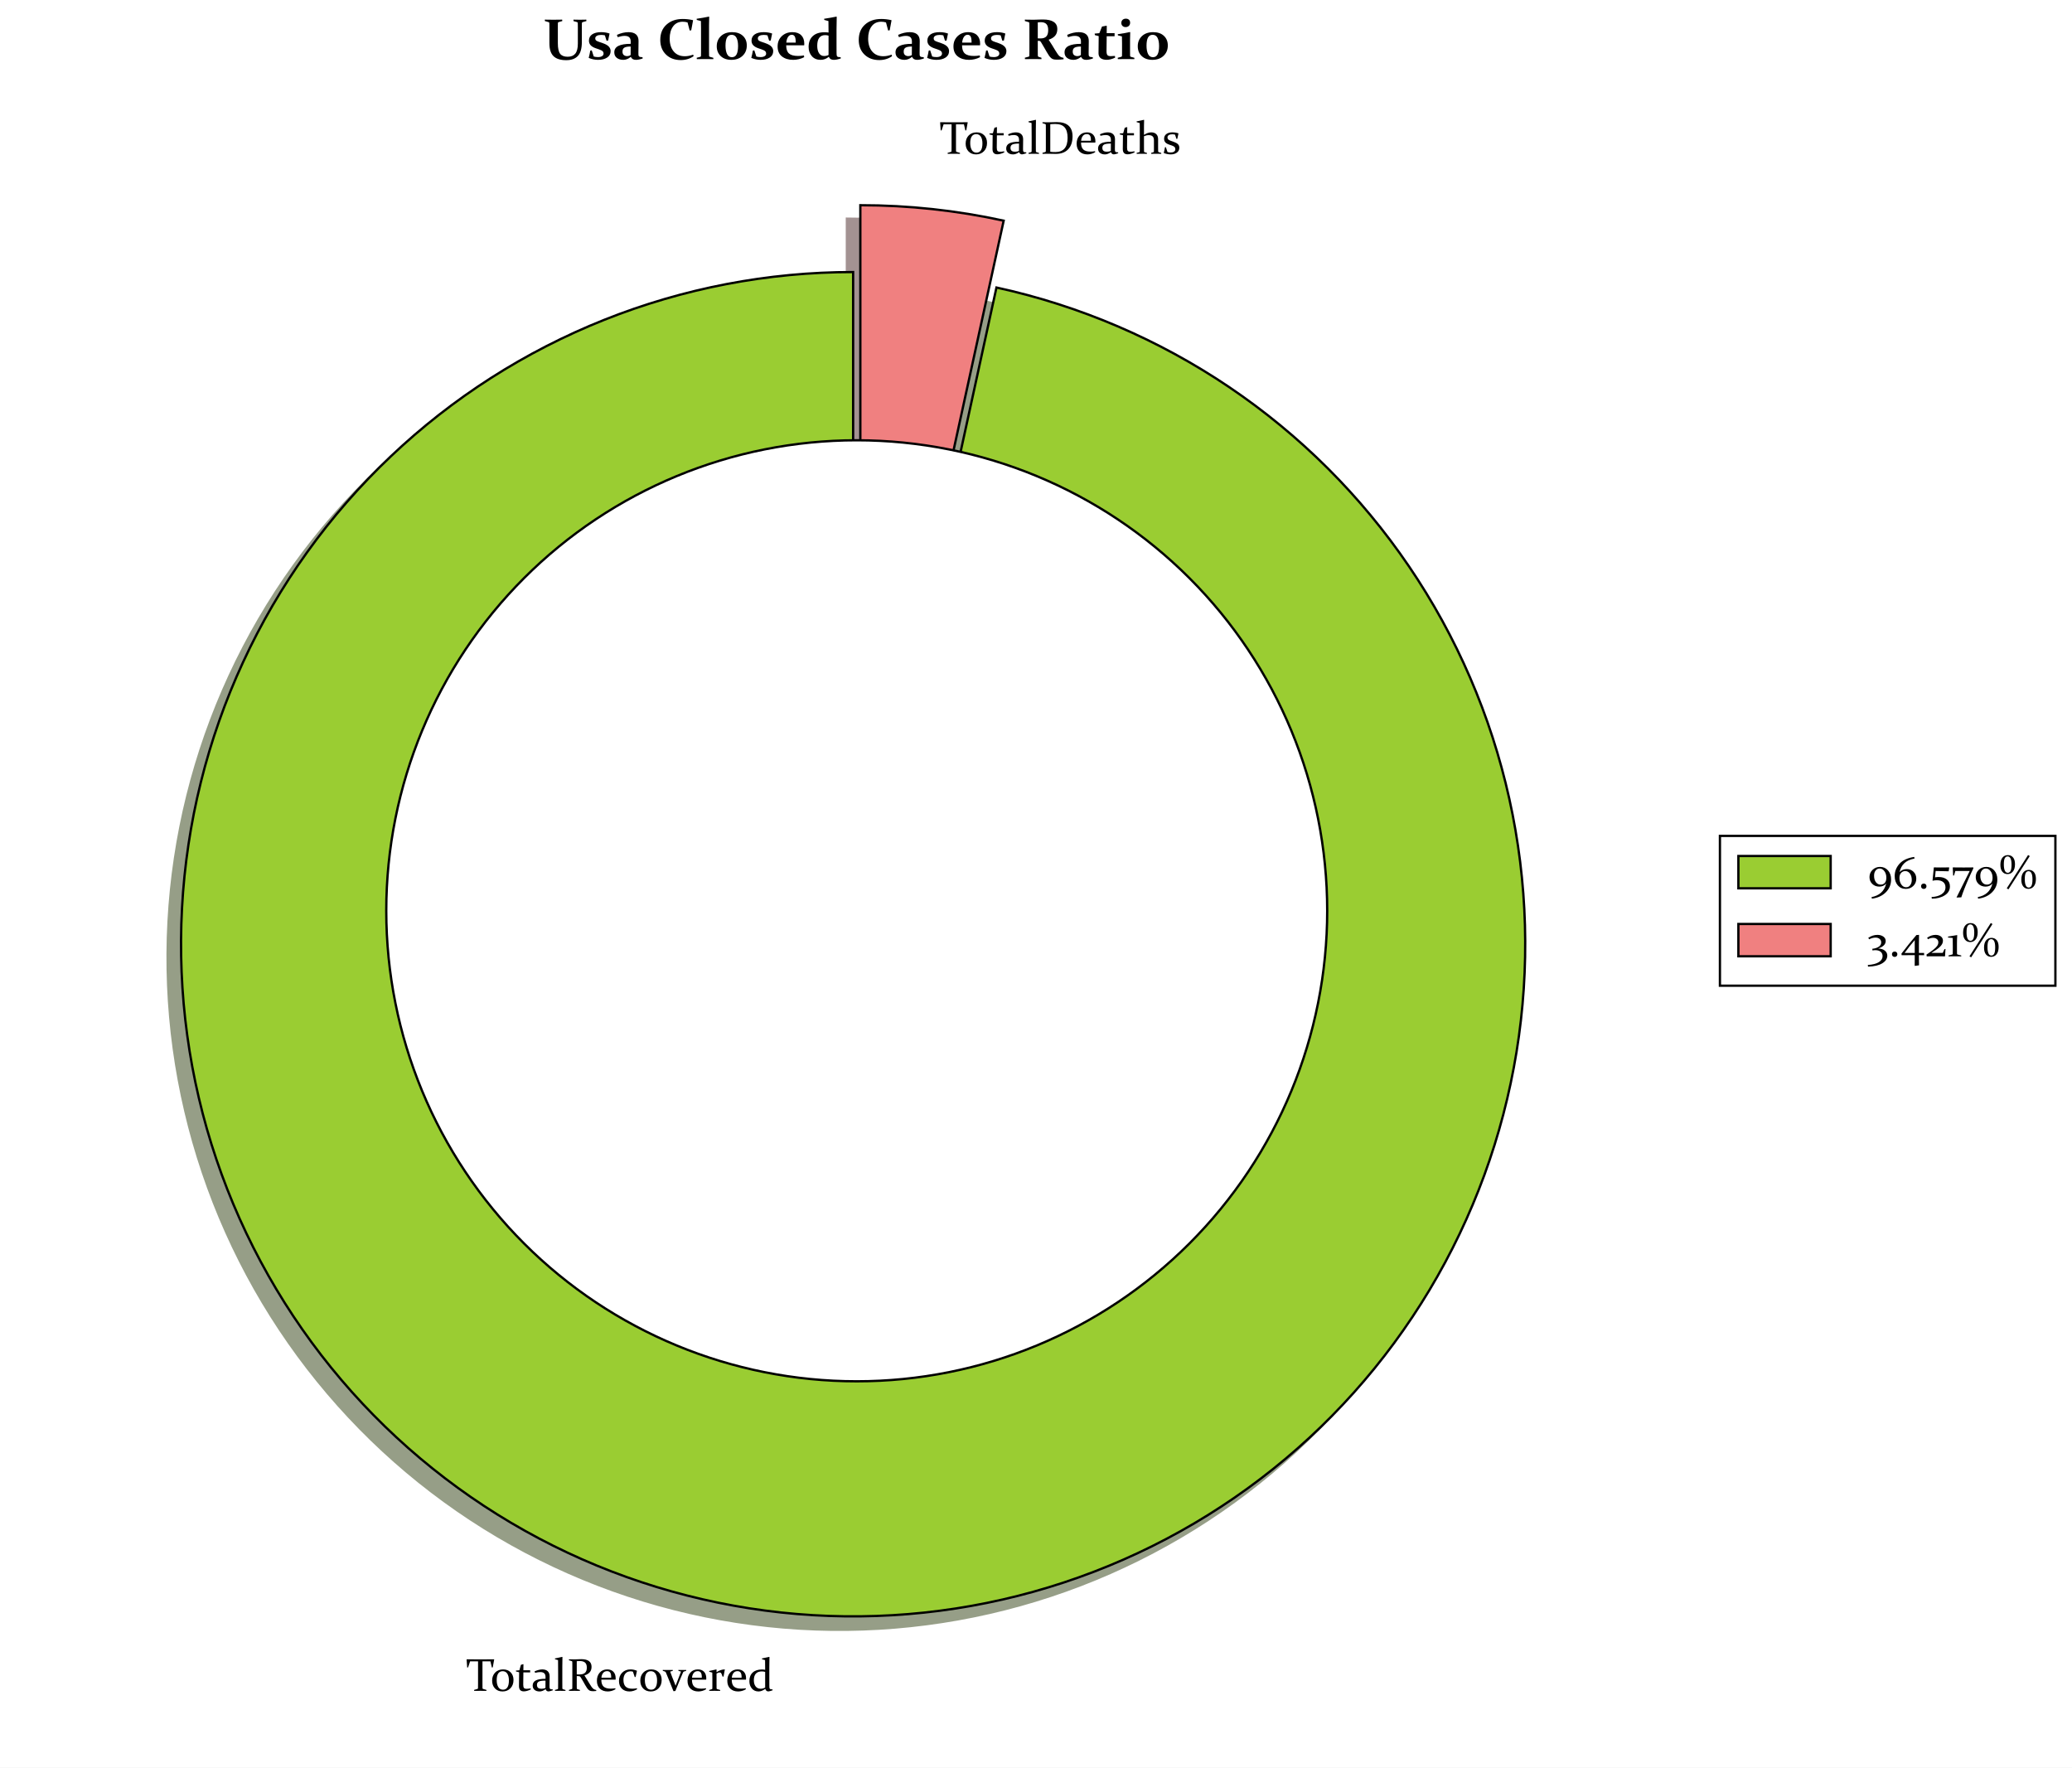
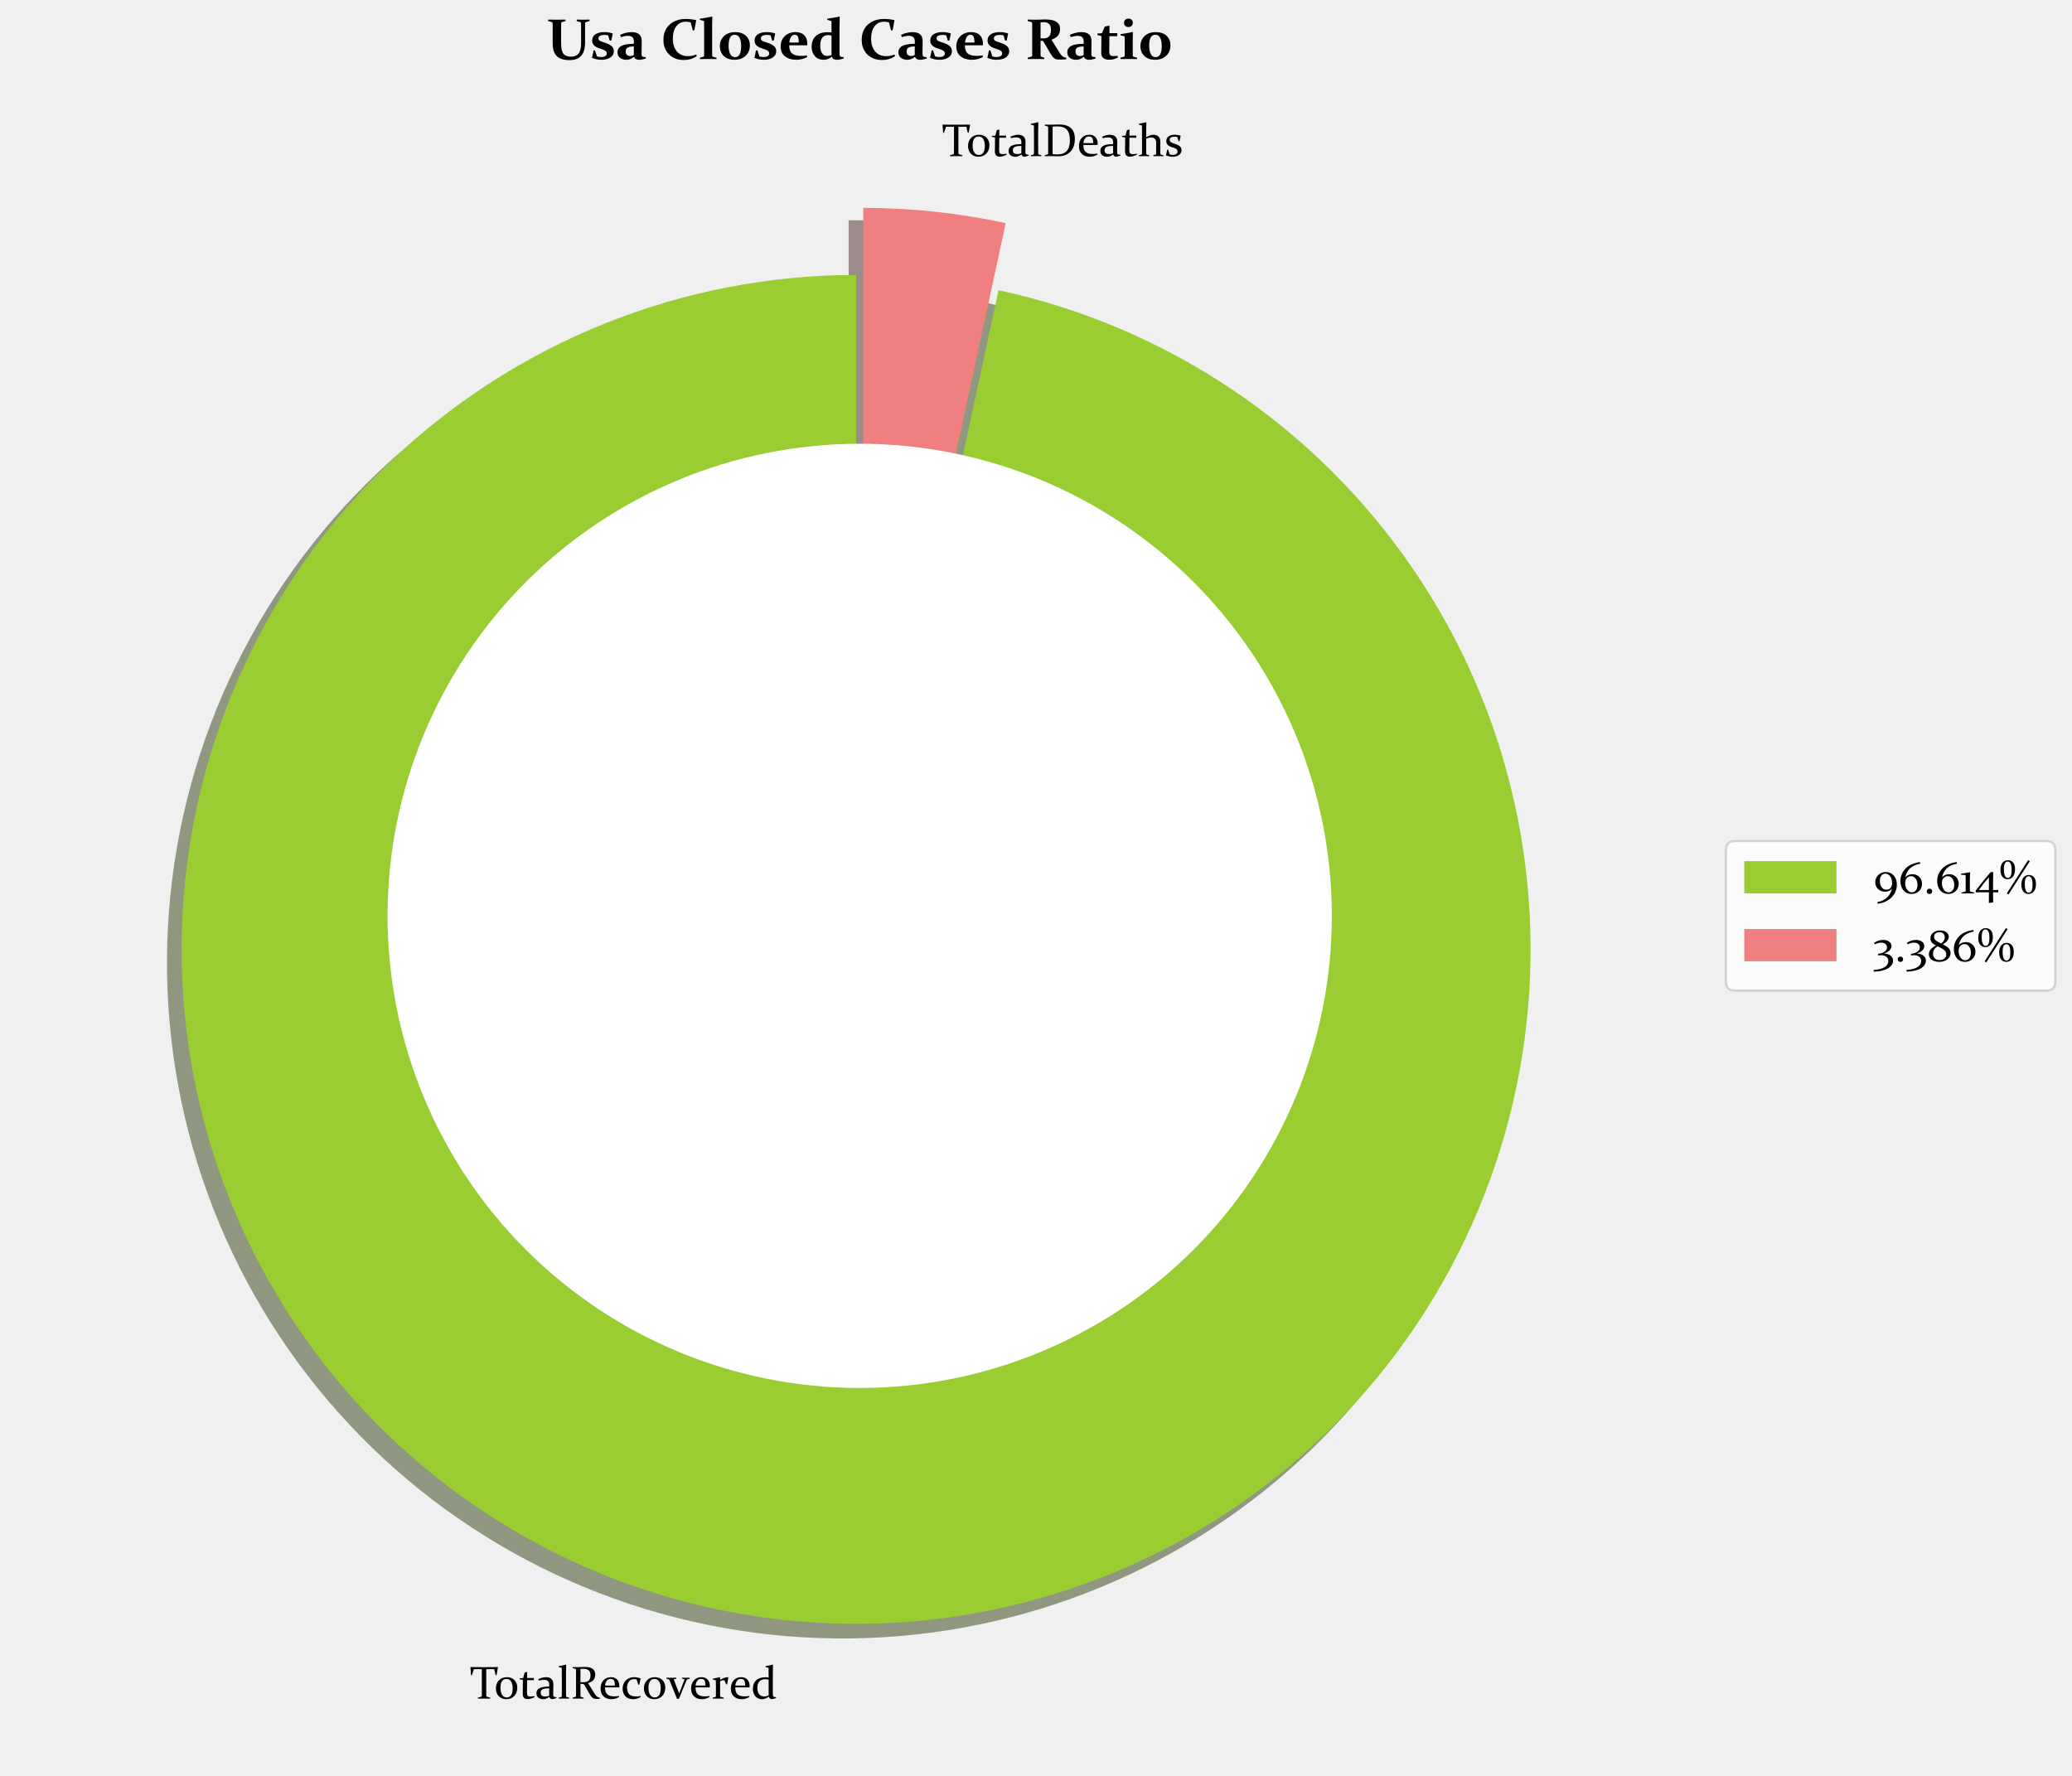
- <svg xmlns="http://www.w3.org/2000/svg" xmlns:xlink="http://www.w3.org/1999/xlink" height="766.08pt" version="1.1" viewBox="0 0 898.089 766.08" width="898.089pt">
+ <svg xmlns="http://www.w3.org/2000/svg" xmlns:xlink="http://www.w3.org/1999/xlink" height="770.4pt" version="1.1" viewBox="0 0 898.996 770.4" width="898.996pt">
  <defs>
    <style type="text/css">*{stroke-linecap:butt;stroke-linejoin:round;}</style>
  </defs>
  <g id="figure_1">
    <g id="patch_1">
-       <path d="M 0 766.08  L 898.089 766.08  L 898.089 0  L 0 0  z " style="fill:#ffffff;" />
+       <path d="M 0 770.4  L 898.996 770.4  L 898.996 0  L 0 0  z " style="fill:none;" />
    </g>
    <g id="axes_1">
      <g id="patch_2">
-         <path d="M 363.954 123.731  C 327.016 123.731 290.412 130.757 256.098 144.433  C 221.785 158.109 190.383 178.188 163.572 203.596  C 136.76 229.005 115.024 259.282 99.525 292.812  C 84.026 326.342 75.044 362.515 73.06 399.401  C 71.077 436.286 76.127 473.214 87.94 508.213  C 99.754 543.211 118.117 575.646 142.049 603.783  C 165.981 631.921 195.048 655.251 227.697 672.529  C 260.345 689.806 295.985 700.717 332.71 704.679  C 369.436 708.641 406.582 705.581 442.164 695.664  C 477.747 685.747 511.121 669.153 540.503 646.766  C 569.885 624.38 594.743 596.608 613.749 564.934  C 632.755 533.26 645.564 498.258 651.492 461.799  C 657.421 425.339 656.36 388.082 648.369 352.018  C 640.377 315.955 625.598 281.738 604.822 251.196  C 584.046 220.654 557.649 194.34 527.042 173.661  C 496.434 152.981 462.171 138.311 426.082 130.433  L 363.954 415.045  L 363.954 123.731  z " style="fill:#2e3e0f;opacity:0.5;stroke:#2e3e0f;stroke-linejoin:miter;" />
+         <path d="M 365.596 125.157  C 328.476 125.157 291.693 132.22 257.212 145.968  C 222.732 159.716 191.18 179.9 164.243 205.44  C 137.306 230.981 115.474 261.415 99.912 295.116  C 84.35 328.816 75.342 365.172 73.368 402.24  C 71.394 439.308 76.491 476.415 88.387 511.577  C 100.282 546.74 118.759 579.32 142.832 607.577  C 166.904 635.833 196.134 659.253 228.96 676.585  C 261.785 693.917 297.611 704.845 334.521 708.787  C 371.431 712.729 408.757 709.612 444.502 699.603  C 480.248 689.594 513.764 672.875 543.261 650.339  C 572.757 627.803 597.698 599.86 616.751 568.002  C 635.803 536.144 648.621 500.95 654.52 464.302  C 660.419 427.653 659.291 390.215 651.196 353.988  C 643.102 317.761 628.189 283.403 607.253 252.75  C 586.317 222.097 559.739 195.705 528.94 174.986  C 498.14 154.267 463.678 139.596 427.395 131.757  L 365.596 417.799  L 365.596 125.157  z " style="fill:#2e3e0f;opacity:0.5;stroke:#2e3e0f;stroke-linejoin:miter;" />
      </g>
      <g id="patch_3">
-         <path d="M 429.206 101.47  C 419.009 99.244 408.7 97.567 398.323 96.448  C 387.946 95.329 377.516 94.768 367.079 94.768  L 367.079 386.082  L 429.206 101.47  z " style="fill:#482626;opacity:0.5;stroke:#482626;stroke-linejoin:miter;" />
+         <path d="M 430.502 102.658  C 420.356 100.466 410.1 98.815 399.779 97.713  C 389.457 96.611 379.084 96.059 368.704 96.059  L 368.704 388.701  L 430.502 102.658  z " style="fill:#482626;opacity:0.5;stroke:#482626;stroke-linejoin:miter;" />
      </g>
      <g id="patch_4">
-         <path d="M 369.781 117.905  C 332.842 117.905 296.238 124.93 261.925 138.607  C 227.611 152.283 196.21 172.361 169.398 197.77  C 142.586 223.178 120.85 253.456 105.351 286.986  C 89.852 320.515 80.87 356.689 78.887 393.574  C 76.903 430.46 81.953 467.388 93.766 502.386  C 105.58 537.385 123.943 569.819 147.875 597.957  C 171.807 626.094 200.874 649.425 233.523 666.703  C 266.172 683.98 301.811 694.891 338.536 698.853  C 375.262 702.815 412.408 699.755 447.991 689.838  C 483.573 679.921 516.947 663.326 546.329 640.94  C 575.711 618.554 600.569 590.782 619.575 559.108  C 638.581 527.434 651.39 492.432 657.318 455.972  C 663.247 419.513 662.187 382.256 654.195 346.192  C 646.203 310.128 631.424 275.912 610.648 245.37  C 589.872 214.828 563.475 188.514 532.868 167.835  C 502.26 147.155 467.997 132.485 431.908 124.607  L 369.781 409.219  L 369.781 117.905  z " style="fill:#9acd32;stroke:#000000;stroke-linejoin:miter;" />
+         <path d="M 371.449 119.304  C 334.329 119.304 297.545 126.367 263.065 140.115  C 228.584 153.863 197.033 174.047 170.096 199.588  C 143.159 225.128 121.326 255.562 105.765 289.263  C 90.203 322.964 81.194 359.32 79.221 396.387  C 77.247 433.455 82.344 470.562 94.239 505.724  C 106.135 540.887 124.612 573.467 148.684 601.724  C 172.757 629.98 201.987 653.401 234.813 670.732  C 267.638 688.064 303.464 698.993 340.374 702.934  C 377.284 706.876 414.61 703.759 450.355 693.75  C 486.1 683.741 519.617 667.022 549.114 644.486  C 578.61 621.95 603.551 594.007 622.604 562.149  C 641.656 530.291 654.474 495.098 660.373 458.449  C 666.271 421.801 665.143 384.362 657.049 348.135  C 648.955 311.908 634.042 277.55 613.106 246.897  C 592.17 216.244 565.592 189.853 534.793 169.133  C 503.993 148.414 469.531 133.743 433.247 125.904  L 371.449 411.947  L 371.449 119.304  z " style="fill:#9acd32;" />
      </g>
      <g id="patch_5">
-         <path d="M 435.033 95.643  C 424.836 93.417 414.526 91.741 404.149 90.622  C 393.772 89.502 383.342 88.941 372.905 88.941  L 372.905 380.256  L 435.033 95.643  z " style="fill:#f08080;stroke:#000000;stroke-linejoin:miter;" />
+         <path d="M 436.355 96.805  C 426.209 94.613 415.953 92.963 405.631 91.86  C 395.31 90.758 384.937 90.206 374.557 90.206  L 374.556 382.848  L 436.355 96.805  z " style="fill:#f08080;" />
      </g>
      <g id="patch_6">
-         <path clip-path="url(#p1773392906)" d="M 371.343 598.657  C 425.423 598.657 477.295 577.171 515.536 538.93  C 553.776 500.69 575.263 448.817 575.263 394.737  C 575.263 340.657 553.776 288.785 515.536 250.544  C 477.295 212.304 425.423 190.817 371.343 190.817  C 317.263 190.817 265.39 212.304 227.15 250.544  C 188.909 288.785 167.423 340.657 167.423 394.737  C 167.423 448.817 188.909 500.69 227.15 538.93  C 265.39 577.171 317.263 598.657 371.343 598.657  z " style="fill:#ffffff;stroke:#000000;stroke-linejoin:miter;" />
+         <path clip-path="url(#pa8689c2605)" d="M 373.003 602.247  C 427.329 602.247 479.438 580.663 517.853 542.248  C 556.268 503.833 577.852 451.724 577.852 397.397  C 577.852 343.071 556.268 290.962 517.853 252.547  C 479.438 214.132 427.329 192.548 373.003 192.548  C 318.676 192.548 266.567 214.132 228.152 252.547  C 189.737 290.962 168.153 343.071 168.153 397.397  C 168.153 451.724 189.737 503.833 228.152 542.248  C 266.567 580.663 318.676 602.247 373.003 602.247  z " style="fill:#ffffff;" />
      </g>
      <g id="matplotlib.axis_1" />
      <g id="matplotlib.axis_2" />
      <g id="text_1">
-         <g transform="translate(202.0308 732.8006)scale(0.2 -0.2)">
+         <g transform="translate(203.8853 737.0174)scale(0.2 -0.2)">
          <defs>
            <path d="M 30.766 0  Q 24.75 0 17.484 -0.141  L 17.281 1.953  L 24.516 4.109  Q 25.734 4.438 25.781 5.609  Q 25.875 9.328 25.875 15.094  L 25.875 63.812  L 8.641 63.812  L 4.297 50.828  L 2.344 50.484  L 1.078 67.969  L 1.422 68.359  Q 13.422 68.172 24.422 68.172  L 37.453 68.172  Q 48.391 68.172 60.547 68.359  L 60.844 67.969  L 57.766 50.828  L 55.812 50.484  L 52.688 63.812  L 35.453 63.812  L 35.453 15.094  Q 35.453 9.328 35.547 5.609  Q 35.594 4.438 36.812 4.109  L 44.047 1.953  L 44.141 -0.141  Q 36.578 0 30.766 0  z " id="Constantia-84" />
            <path d="M 13.719 23.047  Q 13.719 13.922 17.141 8.172  Q 20.562 2.438 27.297 2.438  Q 33.594 2.438 36.891 7.484  Q 40.188 12.547 40.188 22.469  Q 40.188 31.781 36.719 37.156  Q 33.25 42.531 26.656 42.531  Q 20.406 42.531 17.062 37.688  Q 13.719 32.859 13.719 23.047  z M 50.141 23.484  Q 50.141 12.359 43.422 5.484  Q 36.719 -1.375 26.375 -1.375  Q 16.266 -1.375 10.031 5.094  Q 3.812 11.578 3.812 22.016  Q 3.812 32.766 10.328 39.578  Q 16.844 46.391 27.594 46.391  Q 37.75 46.391 43.938 40.109  Q 50.141 33.844 50.141 23.484  z " id="Constantia-111" />
            <path d="M 17.484 39.938  Q 17.188 23.438 17.188 13.328  Q 17.188 8.25 18.703 6.312  Q 20.219 4.391 24.469 4.391  Q 27.828 4.391 33.25 5.281  L 33.547 3.078  Q 25.094 -1.172 18.453 -1.172  Q 13.141 -1.172 10.547 1.688  Q 7.953 4.547 7.953 10.297  Q 7.953 19.781 8.297 40.234  L 1.562 41.891  L 1.266 43.891  L 8.797 44.531  L 12.156 56.344  Q 14.891 57.078 17.141 57.766  L 17.625 57.422  Q 17.484 51.516 17.484 46.391  L 17.484 44.578  L 32.172 44.578  L 32.172 39.938  z " id="Constantia-116" />
            <path d="M 30.125 22.125  Q 19.438 22.125 15.531 20.016  Q 11.625 17.922 11.625 12.938  Q 11.625 8.297 14.203 6.359  Q 16.797 4.438 21.234 4.438  Q 26.266 4.438 30.031 6.156  z M 6.453 42.234  Q 15.969 46.391 23.297 46.391  Q 30.766 46.391 34.938 42.484  Q 39.109 38.578 39.062 31.203  L 38.812 10.891  Q 38.766 8.406 38.938 6.891  Q 39.109 5.375 39.812 4.562  Q 40.531 3.766 41.938 3.438  Q 43.359 3.125 45.75 3.078  L 46 1.172  Q 43.891 0.344 40.859 -0.484  Q 37.844 -1.312 36.766 -1.312  Q 32.031 -1.312 30.281 3.562  Q 23.438 -1.375 17.391 -1.375  Q 10.594 -1.375 6.469 1.969  Q 2.344 5.328 2.344 11.422  Q 2.344 18.953 9.047 22.516  Q 15.766 26.078 30.125 26.078  L 30.172 29.891  Q 30.219 35.359 27.391 37.984  Q 24.562 40.625 18.703 40.625  Q 14.266 40.625 7.562 38.969  z " id="Constantia-97" />
            <path d="M 2.734 68.5  L 2.484 70.125  Q 11.141 71.781 18.406 73.578  L 18.844 73.188  Q 18.562 65.234 18.562 51.078  L 18.562 19.281  Q 18.562 10.547 18.656 5.219  Q 18.797 3.812 20.016 3.469  L 25.344 1.859  L 25.484 -0.141  Q 18.891 0 14.109 0  Q 9.328 0 2.781 -0.141  L 2.594 1.859  L 8.109 3.469  Q 9.328 3.859 9.422 5.031  Q 9.516 10.547 9.516 17.328  L 9.516 37.406  Q 9.516 55.562 9.328 66.547  z " id="Constantia-108" />
            <path d="M 21.781 14.984  Q 21.781 12.062 21.797 9.719  Q 21.828 7.375 21.875 5.469  Q 21.922 3.953 23.141 3.562  L 28.562 1.953  L 28.719 -0.141  Q 22.906 0 17.094 0  Q 11.188 0 4.984 -0.141  L 4.781 1.953  L 10.797 3.766  Q 12.016 4.109 12.109 5.281  Q 12.156 7.234 12.172 9.641  Q 12.203 12.062 12.203 14.984  L 12.203 54.594  Q 12.203 57.078 12.172 59.078  Q 12.156 61.078 12.109 62.703  Q 12.062 63.969 10.938 64.359  L 4.891 66.266  L 4.781 68.359  Q 11.078 68.172 17.047 68.172  Q 18.219 68.172 20.016 68.234  Q 21.828 68.312 24.422 68.406  Q 27.047 68.5 28.797 68.547  Q 30.562 68.609 31.594 68.609  Q 42.719 68.609 48.281 64.406  Q 53.859 60.203 53.859 52.156  Q 53.859 44.875 50.047 40.359  Q 46.234 35.844 38.422 33.406  Q 41.5 28.719 44.094 24.344  Q 46.688 19.969 48.906 16.328  Q 51.125 12.703 52.969 9.906  Q 54.828 7.125 56.453 5.516  Q 57.281 4.688 58.109 4.078  Q 58.938 3.469 59.844 3.078  Q 60.75 2.688 61.75 2.391  Q 62.75 2.094 63.969 1.812  L 64.109 -0.344  Q 60.594 -0.781 58.203 -0.781  Q 56.203 -0.781 54.688 -0.688  Q 53.172 -0.594 52 -0.297  Q 50.828 0 49.875 0.453  Q 48.922 0.922 48 1.656  Q 46 3.172 44.062 6.031  Q 42.141 8.891 40.062 12.5  Q 37.984 16.109 35.734 20.188  Q 33.5 24.266 31 28.172  Q 30.281 29.344 29.766 30.031  Q 29.25 30.719 28.641 31.109  Q 28.031 31.5 27.219 31.641  Q 26.422 31.781 25.141 31.844  L 21.781 31.938  z M 21.781 35.594  Q 24.75 35.453 27.297 35.453  Q 35.75 35.453 39.672 39.031  Q 43.609 42.625 43.609 50.297  Q 43.609 57.719 39.844 61.125  Q 36.078 64.547 28.078 64.547  Q 26.703 64.547 25.141 64.453  Q 23.578 64.359 21.781 64.156  z " id="Constantia-82" />
            <path d="M 44.047 3.469  Q 39.891 0.875 35.5 -0.25  Q 31.109 -1.375 27.344 -1.375  Q 16.609 -1.375 10.203 4.75  Q 3.812 10.891 3.812 21.781  Q 3.812 32.625 9.938 39.5  Q 16.062 46.391 26.312 46.391  Q 34.906 46.391 39.688 41.234  Q 44.484 36.078 44.484 27  Q 44.484 25.641 44.344 24.219  L 13.375 24.219  Q 13.375 13.719 18.312 9.203  Q 23.25 4.688 33.734 4.688  Q 38.422 4.688 43.75 5.562  z M 34.766 28.266  L 34.766 29.734  Q 34.766 36.672 32.547 39.641  Q 30.328 42.625 25.922 42.625  Q 20.125 42.625 17.047 38.422  Q 13.969 34.234 13.578 28.266  z " id="Constantia-101" />
            <path d="M 42.969 3.469  Q 39.938 1.422 35.469 0.016  Q 31 -1.375 26.609 -1.375  Q 16.062 -1.375 9.906 4.797  Q 3.766 10.984 3.766 21.297  Q 3.766 32.469 10.734 39.422  Q 17.719 46.391 28.812 46.391  Q 35.984 46.391 42.719 43.453  Q 41.109 36.922 39.844 30.078  L 37.938 29.781  L 33.984 41.5  Q 31.734 42.281 28.906 42.281  Q 21.625 42.281 17.516 37.203  Q 13.422 32.125 13.422 23.781  Q 13.422 13.969 18.062 9.281  Q 22.703 4.594 32.766 4.594  Q 37.406 4.594 42.672 5.516  z " id="Constantia-99" />
            <path d="M -1.516 45.266  Q 4.641 45.125 9.422 45.125  Q 13.812 45.125 19.969 45.266  L 20.172 43.266  L 14.5 41.703  Q 18.5 30.328 23.781 17.531  Q 25.141 14.156 26.219 11.078  Q 27.297 14.156 28.719 17.484  Q 33.156 28.422 38.031 41.703  L 32.469 43.266  L 32.281 45.266  Q 36.234 45.125 40.531 45.125  Q 44.922 45.125 49.031 45.266  L 49.219 43.266  L 44.344 41.844  Q 43.219 41.453 42.438 39.938  Q 38.578 31 33.469 18.672  Q 28.375 6.344 25.781 -0.344  L 21.625 -0.781  Q 18.953 6.297 13.891 18.594  Q 8.844 30.906 5.219 39.703  Q 4.438 41.406 3.078 41.891  L -1.422 43.266  z " id="Constantia-118" />
            <path d="M 2.828 42.969  Q 10.984 44.531 18.312 46.391  L 18.797 46.047  L 18.797 40.328  Q 27.828 46.391 36.531 46.391  L 36.766 46.094  Q 35.359 38.812 33.984 31  L 32.031 30.672  Q 30.672 34.812 29.391 37.328  Q 28.125 39.844 25.391 39.844  Q 22.75 39.844 18.797 37.406  L 18.797 16.266  Q 18.797 8.641 18.891 5.375  Q 18.953 4.047 20.125 3.719  L 26.609 1.859  L 26.766 -0.141  Q 19.141 0 14.359 0  Q 9.578 0 3.031 -0.141  L 2.828 1.859  L 8.5 3.516  Q 9.672 3.906 9.719 5.031  Q 9.766 7.125 9.766 11.031  L 9.766 27.688  Q 9.766 35.641 9.578 39.547  L 3.078 41.312  z " id="Constantia-114" />
            <path d="M 37.938 41.016  Q 34.672 42.047 30.609 42.047  Q 22.219 42.047 17.812 37.281  Q 13.422 32.516 13.422 22.859  Q 13.422 14.5 17.328 9.5  Q 21.234 4.5 28.375 4.5  Q 32.953 4.5 37.938 7.031  z M 30.906 70.125  Q 39.594 71.781 46.828 73.578  L 47.266 73.188  Q 46.969 62.75 46.969 50.734  L 46.969 24.172  Q 46.969 17.438 47.016 10.844  Q 47.016 8.344 47.188 6.828  Q 47.359 5.328 48.047 4.516  Q 48.734 3.719 50.078 3.422  Q 51.422 3.125 53.859 3.078  L 54.109 1.172  Q 51.953 0.344 48.953 -0.484  Q 45.953 -1.312 44.875 -1.312  Q 39.938 -1.312 38.234 4.25  Q 30.672 -1.375 23.531 -1.375  Q 14.5 -1.375 9.109 5.047  Q 3.719 11.469 3.719 20.844  Q 3.719 32.953 10.891 39.594  Q 18.062 46.234 30.953 46.234  Q 34.078 46.234 37.938 45.562  Q 37.938 56.344 37.75 66.547  L 31.156 68.5  z " id="Constantia-100" />
          </defs>
          <use xlink:href="#Constantia-84" />
          <use x="52.578" xlink:href="#Constantia-111" />
          <use x="106.631" xlink:href="#Constantia-116" />
          <use x="141.934" xlink:href="#Constantia-97" />
          <use x="189.932" xlink:href="#Constantia-108" />
          <use x="218.008" xlink:href="#Constantia-82" />
          <use x="279.643" xlink:href="#Constantia-101" />
          <use x="327.543" xlink:href="#Constantia-99" />
          <use x="373.686" xlink:href="#Constantia-111" />
          <use x="427.738" xlink:href="#Constantia-118" />
          <use x="476.029" xlink:href="#Constantia-101" />
          <use x="523.93" xlink:href="#Constantia-114" />
          <use x="562.26" xlink:href="#Constantia-101" />
          <use x="610.16" xlink:href="#Constantia-100" />
        </g>
      </g>
      <g id="text_2">
-         <g transform="translate(407.2734 66.64272)scale(0.2 -0.2)">
+         <g transform="translate(408.739 67.74588)scale(0.2 -0.2)">
          <defs>
            <path d="M 17.094 0  Q 11.188 0 4.984 -0.141  L 4.781 1.953  L 10.797 3.766  Q 12.062 4.156 12.109 5.281  Q 12.156 7.234 12.172 9.641  Q 12.203 12.062 12.203 14.984  L 12.203 54.594  Q 12.203 57.078 12.172 59.078  Q 12.156 61.078 12.109 62.703  Q 12.062 63.969 10.938 64.359  L 4.891 66.266  L 4.781 68.359  Q 11.078 68.172 17.047 68.172  Q 21.922 68.172 26.453 68.406  Q 31 68.656 35.797 68.656  Q 52.875 68.656 61.469 60.859  Q 70.062 53.078 70.062 37.75  Q 70.062 19.672 60.516 9.688  Q 50.984 -0.297 33.734 -0.297  Q 29 -0.297 25.281 -0.141  Q 21.578 0 17.094 0  z M 21.781 4.344  Q 24.656 3.953 27.406 3.828  Q 30.172 3.719 32.953 3.719  Q 45.844 3.719 52.578 11.297  Q 59.328 18.891 59.328 34.578  Q 59.328 49.812 52.922 57.156  Q 46.531 64.5 32.672 64.5  Q 30.469 64.5 27.797 64.406  Q 25.141 64.312 21.781 64.062  z " id="Constantia-68" />
            <path d="M 2.484 70.125  Q 10.453 71.688 18.406 73.578  L 18.844 73.188  Q 18.609 68.609 18.578 60.109  Q 18.562 51.609 18.562 40.922  Q 27.047 46.391 34.375 46.391  Q 41.156 46.391 45.156 42.594  Q 49.172 38.812 49.172 31.5  L 49.172 14.266  Q 49.172 8.641 49.266 5.219  Q 49.312 3.953 50.484 3.516  L 55.953 1.859  L 56.062 -0.141  Q 49.609 0 44.828 0  Q 40.047 0 34.188 -0.141  L 33.984 1.859  L 38.812 3.266  Q 39.984 3.656 40.094 4.781  Q 40.141 5.469 40.141 7.859  L 40.141 29.156  Q 40.141 35.156 37.25 37.766  Q 34.375 40.375 28.766 40.375  Q 23.922 40.375 18.562 38.031  L 18.562 16.109  Q 18.562 10.062 18.656 5.031  Q 18.703 3.656 19.875 3.328  L 24.953 1.859  L 25.047 -0.141  Q 18.891 0 14.109 0  Q 9.328 0 2.781 -0.141  L 2.594 1.859  L 8.109 3.469  Q 9.375 3.859 9.422 5.031  Q 9.516 9.719 9.516 17  L 9.516 37.406  Q 9.516 47.359 9.484 55.031  Q 9.469 62.703 9.328 66.547  L 2.734 68.5  z " id="Constantia-104" />
            <path d="M 27.875 41.453  Q 25.047 42.234 21.734 42.234  Q 17.141 42.234 14.328 40.453  Q 11.531 38.672 11.531 35.594  Q 11.531 32.625 13.359 30.906  Q 15.188 29.203 20.172 27.547  L 24.172 26.172  Q 30.906 23.875 34.047 20.922  Q 37.203 17.969 37.203 13.188  Q 37.203 6.391 31.922 2.5  Q 26.656 -1.375 18.609 -1.375  Q 11.188 -1.375 3.422 1.656  Q 5.078 8.016 6.109 14.062  L 8.016 14.359  L 11.531 3.859  Q 14.312 2.781 18.609 2.781  Q 23.141 2.781 25.844 4.641  Q 28.562 6.5 28.562 9.859  Q 28.562 12.984 26.734 14.797  Q 24.906 16.609 20.906 17.922  L 15.828 19.625  Q 9.234 21.828 6.719 24.922  Q 4.203 28.031 4.203 32.625  Q 4.203 39.016 9.062 42.703  Q 13.922 46.391 21.875 46.391  Q 29.297 46.391 35.359 44.234  Q 33.984 38.672 32.859 32.469  L 31 32.125  z " id="Constantia-115" />
          </defs>
          <use xlink:href="#Constantia-84" />
          <use x="52.578" xlink:href="#Constantia-111" />
          <use x="106.631" xlink:href="#Constantia-116" />
          <use x="141.934" xlink:href="#Constantia-97" />
          <use x="189.932" xlink:href="#Constantia-108" />
          <use x="218.008" xlink:href="#Constantia-68" />
          <use x="293.105" xlink:href="#Constantia-101" />
          <use x="341.006" xlink:href="#Constantia-97" />
          <use x="389.004" xlink:href="#Constantia-116" />
          <use x="424.307" xlink:href="#Constantia-104" />
          <use x="482.266" xlink:href="#Constantia-115" />
        </g>
      </g>
      <g id="text_3">
-         <g transform="translate(235.5322 25.59453)scale(0.25 -0.25)">
+         <g transform="translate(237.1922 25.59453)scale(0.25 -0.25)">
          <defs>
            <path d="M 2.438 68.359  Q 9.234 68.172 17.484 68.172  Q 25.984 68.172 32.516 68.359  L 32.766 65.875  L 26.422 64.062  Q 25.25 63.766 25.141 62.594  Q 25.094 60.844 25.062 58.812  Q 25.047 56.781 25.047 54.438  L 25.047 27.547  Q 25.047 14.203 29.047 9.094  Q 33.062 4 42.047 4  Q 50.875 4 55.297 9.391  Q 59.719 14.797 59.719 26.906  L 59.719 54.438  Q 59.719 56.781 59.672 58.812  Q 59.625 60.844 59.578 62.594  Q 59.516 63.719 58.297 64.062  L 52.25 65.766  L 52.094 68.359  Q 58.594 68.172 63.328 68.172  Q 67.719 68.172 74.359 68.359  L 74.609 65.875  L 67.969 63.969  Q 66.797 63.625 66.75 62.359  Q 66.703 60.688 66.672 58.688  Q 66.656 56.688 66.656 54.25  L 66.656 29.438  Q 66.656 12.641 59.734 5.344  Q 52.828 -1.953 39.656 -1.953  Q 24.656 -1.953 17.531 5  Q 10.406 11.969 10.406 27.297  L 10.406 54.25  Q 10.406 56.688 10.375 58.688  Q 10.359 60.688 10.297 62.359  Q 10.25 63.625 9.125 63.969  L 2.594 65.875  z " id="Constantia-Bold-85" />
            <path d="M 31.938 41.109  Q 28.859 41.844 25.297 41.844  Q 20.844 41.844 18.031 40.281  Q 15.234 38.719 15.234 35.844  Q 15.234 33.641 16.453 32.438  Q 17.672 31.25 20.656 30.219  L 28.469 27.484  Q 35.453 25.094 38.672 21.703  Q 41.891 18.312 41.891 13.766  Q 41.891 6.594 35.859 2.609  Q 29.828 -1.375 20.016 -1.375  Q 11.812 -1.375 3.906 2  Q 5.562 8.547 6.641 14.703  L 9.125 15.094  L 12.641 4.438  Q 15.625 3.422 20.125 3.422  Q 24.359 3.422 27 5.031  Q 29.641 6.641 29.641 9.516  Q 29.641 11.922 28.047 13.547  Q 26.469 15.188 21.734 16.797  L 15.766 18.844  Q 10.062 20.844 7.172 24.047  Q 4.297 27.25 4.297 31.891  Q 4.297 39.016 9.906 42.812  Q 15.531 46.625 25.391 46.625  Q 33.5 46.625 40.047 44.234  Q 38.578 37.844 37.547 32.125  L 34.859 31.734  z " id="Constantia-Bold-115" />
            <path d="M 31 21.734  Q 23.344 21.734 20.062 19.781  Q 16.797 17.828 16.797 13.094  Q 16.797 8.797 19.109 6.953  Q 21.438 5.125 24.609 5.125  Q 28.219 5.125 30.906 6.984  z M 7.125 41.891  Q 17.531 46.625 27.156 46.625  Q 35.938 46.625 40.297 42.688  Q 44.672 38.766 44.625 31.391  L 44.391 11.078  Q 44.281 8.594 44.469 7.078  Q 44.672 5.562 45.375 4.75  Q 46.094 3.953 47.484 3.609  Q 48.875 3.266 51.516 3.219  L 51.812 0.984  Q 44.969 -1.375 40.047 -1.375  Q 33.406 -1.375 31.297 3.859  Q 25.094 -1.375 18.172 -1.375  Q 11.375 -1.375 6.984 2.016  Q 2.594 5.422 2.594 11.578  Q 2.594 19.234 9.688 22.797  Q 16.797 26.375 31 26.375  L 31.062 30.031  Q 31.109 35.25 28.547 37.719  Q 25.984 40.188 20.562 40.188  Q 15.531 40.188 8.5 37.984  z " id="Constantia-Bold-97" />
            <path id="Constantia-Bold-32" />
            <path d="M 58.5 49.906  L 55.812 49.469  L 52.094 63.484  Q 48.25 64.703 43.75 64.703  Q 32.953 64.703 27.047 56.609  Q 21.141 48.531 21.141 35.453  Q 21.141 21.484 28.094 13.188  Q 35.062 4.891 47.406 4.891  Q 54.297 4.891 61.922 7.672  L 62.547 4.891  Q 52.781 -1.766 40.484 -1.766  Q 24.516 -1.766 14.672 7.859  Q 4.828 17.484 4.828 33.203  Q 4.828 49.953 15.625 59.719  Q 26.422 69.484 43.797 69.484  Q 52.391 69.484 61.375 67.484  L 61.672 67  z " id="Constantia-Bold-67" />
            <path d="M 1.859 69.828  Q 14.062 71.625 23.141 73.578  L 23.688 73.188  Q 23.391 66.453 23.391 58.844  L 23.391 13.672  Q 23.391 7.859 23.484 5.562  Q 23.578 4.25 24.703 3.906  L 30.812 2.203  L 30.953 -0.141  Q 23.734 0 16.609 0  Q 9.328 0 2.25 -0.141  L 2 2.203  L 8.203 3.906  Q 9.328 4.203 9.422 5.375  Q 9.516 7.281 9.516 11.766  L 9.516 54.109  Q 9.516 60.5 9.328 65.875  L 2.156 67.828  z " id="Constantia-Bold-108" />
            <path d="M 19.047 23.188  Q 19.047 14.312 21.703 8.766  Q 24.359 3.219 30.219 3.219  Q 35.688 3.219 38.25 8.094  Q 40.828 12.984 40.828 22.609  Q 40.828 31.641 38.109 36.844  Q 35.406 42.047 29.641 42.047  Q 24.266 42.047 21.656 37.359  Q 19.047 32.672 19.047 23.188  z M 55.953 23.578  Q 55.953 12.453 48.531 5.531  Q 41.109 -1.375 29.203 -1.375  Q 17.625 -1.375 10.734 5.141  Q 3.859 11.672 3.859 22.219  Q 3.859 32.906 11.078 39.766  Q 18.312 46.625 30.609 46.625  Q 42.281 46.625 49.109 40.297  Q 55.953 33.984 55.953 23.578  z " id="Constantia-Bold-111" />
            <path d="M 49.906 3.219  Q 40.875 -1.375 30.859 -1.375  Q 18.953 -1.375 11.406 4.516  Q 3.859 10.406 3.859 21.875  Q 3.859 32.812 11.109 39.719  Q 18.359 46.625 29.594 46.625  Q 39.406 46.625 44.75 41.328  Q 50.094 36.031 50.094 26.703  Q 50.094 25.297 49.953 23.781  L 18.75 23.781  Q 18.75 13.969 23.562 9.672  Q 28.375 5.375 39.359 5.375  Q 44.672 5.375 49.516 6.297  z M 35.25 28.516  L 35.25 29.688  Q 35.25 36.328 33.562 39.203  Q 31.891 42.094 28.422 42.094  Q 24.266 42.094 21.797 38.109  Q 19.344 34.125 18.953 28.516  z " id="Constantia-Bold-101" />
            <path d="M 38.422 40.578  Q 35.797 41.5 32.516 41.5  Q 25.828 41.5 22.312 36.891  Q 18.797 32.281 18.797 23  Q 18.797 14.938 21.922 10.109  Q 25.047 5.281 30.719 5.281  Q 34.906 5.281 38.422 7.078  z M 30.719 69.828  Q 42.625 71.625 52 73.578  L 52.594 73.188  Q 52.25 62.75 52.25 50.734  L 52.25 24.172  Q 52.25 17.781 52.297 10.984  Q 52.297 8.5 52.484 6.984  Q 52.688 5.469 53.344 4.656  Q 54 3.859 55.359 3.562  Q 56.734 3.266 59.375 3.219  L 59.672 1.078  Q 52.547 -1.375 47.516 -1.375  Q 40.969 -1.375 38.922 3.953  Q 32.516 -1.375 24.75 -1.375  Q 15.094 -1.375 9.469 5  Q 3.859 11.375 3.859 20.953  Q 3.859 33.156 11.109 39.812  Q 18.359 46.484 31.391 46.484  Q 34.625 46.484 38.422 45.953  Q 38.422 56.25 38.234 65.875  L 31.062 67.828  z " id="Constantia-Bold-100" />
            <path d="M 26.703 15.328  Q 26.703 12.406 26.734 10.078  Q 26.766 7.766 26.812 5.859  Q 26.859 4.297 27.938 3.953  L 33.016 2.297  L 33.156 -0.141  Q 27.734 0 19.734 0  Q 11.188 0 4.5 -0.141  L 4.25 2.297  L 10.797 4.109  Q 12.016 4.438 12.109 5.609  Q 12.156 7.562 12.172 9.984  Q 12.203 12.406 12.203 15.328  L 12.203 54.25  Q 12.203 56.688 12.172 58.688  Q 12.156 60.688 12.109 62.359  Q 12.062 63.625 10.938 63.969  L 4.391 65.875  L 4.25 68.359  Q 11.078 68.172 18.266 68.172  Q 19.781 68.172 22.016 68.234  Q 24.266 68.312 27.484 68.406  Q 30.422 68.5 32.391 68.547  Q 34.375 68.609 35.5 68.609  Q 48.047 68.609 54.312 64.406  Q 60.594 60.203 60.594 52.156  Q 60.594 44.875 56.766 40.406  Q 52.938 35.938 45.516 33.547  Q 49.609 27.484 51.828 23.719  Q 54.047 19.969 56.297 16.328  Q 58.547 12.703 60.375 9.906  Q 62.203 7.125 63.812 5.516  Q 64.703 4.781 65.5 4.25  Q 66.312 3.719 67.188 3.328  Q 68.062 2.938 69.062 2.656  Q 70.062 2.391 71.297 2.156  L 71.484 -0.344  Q 66.703 -1.031 60.547 -1.031  Q 55.672 -1.031 53.719 -0.391  Q 51.766 0.25 50.25 1.422  Q 48 3.172 46.109 6  Q 44.234 8.844 42.141 12.406  Q 40.047 15.969 37.812 19.969  Q 35.594 23.969 33.156 27.875  Q 32.422 29 31.953 29.734  Q 31.5 30.469 31.031 30.828  Q 30.562 31.203 30.047 31.375  Q 29.547 31.547 28.766 31.594  L 26.703 31.641  z M 26.703 35.891  Q 29.297 35.75 31.391 35.75  Q 38.328 35.75 41.547 39.234  Q 44.781 42.719 44.781 50.141  Q 44.781 57.328 41.672 60.625  Q 38.578 63.922 32.031 63.922  Q 30.906 63.922 29.609 63.812  Q 28.328 63.719 26.703 63.531  z " id="Constantia-Bold-82" />
            <path d="M 22.125 39.547  Q 21.828 24.312 21.828 13.719  Q 21.828 8.797 23.344 6.906  Q 24.859 5.031 29.156 5.031  Q 32.469 5.031 36.375 5.422  L 36.766 2.484  Q 29 -1.312 22.266 -1.312  Q 15.438 -1.312 11.688 1.531  Q 7.953 4.391 7.953 10.156  Q 7.953 20.312 8.25 39.797  L 1.656 41.5  L 1.219 44.141  L 9.375 44.875  L 14.016 56.344  Q 18.172 57.078 21.578 57.766  L 22.266 57.422  Q 22.125 51.516 22.125 44.875  L 35.797 44.875  L 35.797 39.547  z " id="Constantia-Bold-116" />
            <path d="M 23.781 62.984  Q 23.781 59.625 21.609 57.516  Q 19.438 55.422 15.922 55.422  Q 12.703 55.422 10.625 57.391  Q 8.547 59.375 8.547 62.547  Q 8.547 66.016 10.734 68.016  Q 12.938 70.016 16.453 70.016  Q 19.672 70.016 21.719 68.188  Q 23.781 66.359 23.781 62.984  z M 2.297 43.062  Q 14.312 44.875 23.391 46.828  L 23.922 46.438  Q 23.641 39.703 23.641 32.078  L 23.641 13.672  Q 23.641 7.859 23.734 5.562  Q 23.828 4.25 24.953 3.906  L 31.062 2.203  L 31.203 -0.141  Q 23.969 0 16.844 0  Q 9.578 0 2.484 -0.141  L 2.25 2.203  L 8.453 3.906  Q 9.578 4.203 9.672 5.375  Q 9.766 7.281 9.766 11.766  L 9.766 27.484  Q 9.766 33.891 9.578 39.266  L 2.594 41.062  z " id="Constantia-Bold-105" />
          </defs>
          <use xlink:href="#Constantia-Bold-85" />
          <use x="74.66" xlink:href="#Constantia-Bold-115" />
          <use x="120.314" xlink:href="#Constantia-Bold-97" />
          <use x="173.879" xlink:href="#Constantia-Bold-32" />
          <use x="197.805" xlink:href="#Constantia-Bold-67" />
          <use x="263.771" xlink:href="#Constantia-Bold-108" />
          <use x="296.682" xlink:href="#Constantia-Bold-111" />
          <use x="356.545" xlink:href="#Constantia-Bold-115" />
          <use x="402.199" xlink:href="#Constantia-Bold-101" />
          <use x="455.959" xlink:href="#Constantia-Bold-100" />
          <use x="517.971" xlink:href="#Constantia-Bold-32" />
          <use x="541.896" xlink:href="#Constantia-Bold-67" />
          <use x="607.863" xlink:href="#Constantia-Bold-97" />
          <use x="661.428" xlink:href="#Constantia-Bold-115" />
          <use x="707.082" xlink:href="#Constantia-Bold-101" />
          <use x="760.842" xlink:href="#Constantia-Bold-115" />
          <use x="806.496" xlink:href="#Constantia-Bold-32" />
          <use x="830.422" xlink:href="#Constantia-Bold-82" />
          <use x="900.93" xlink:href="#Constantia-Bold-97" />
          <use x="954.494" xlink:href="#Constantia-Bold-116" />
          <use x="993.459" xlink:href="#Constantia-Bold-105" />
          <use x="1026.613" xlink:href="#Constantia-Bold-111" />
        </g>
      </g>
      <g id="legend_1">
        <g id="patch_7">
-           <path d="M 745.485 427.2  L 890.889 427.2  L 890.889 362.275  L 745.485 362.275  z " style="fill:#ffffff;stroke:#000000;stroke-linejoin:miter;" />
+           <path d="M 752.805 429.86  L 887.796 429.86  Q 891.796 429.86 891.796 425.86  L 891.796 368.935  Q 891.796 364.935 887.796 364.935  L 752.805 364.935  Q 748.805 364.935 748.805 368.935  L 748.805 425.86  Q 748.805 429.86 752.805 429.86  z " style="fill:#ffffff;opacity:0.8;stroke:#cccccc;stroke-linejoin:miter;" />
        </g>
        <g id="patch_8">
-           <path d="M 753.485 384.99  L 793.485 384.99  L 793.485 370.99  L 753.485 370.99  z " style="fill:#9acd32;stroke:#000000;stroke-linejoin:miter;" />
+           <path d="M 756.805 387.65  L 796.805 387.65  L 796.805 373.65  L 756.805 373.65  z " style="fill:#9acd32;" />
        </g>
        <g id="text_4">
-           <g transform="translate(809.4855 384.9904)scale(0.2 -0.2)">
+           <g transform="translate(812.8055 387.6504)scale(0.2 -0.2)">
            <defs>
              <path d="M 8.641 -19  Q 20.906 -16.797 28.984 -9.672  Q 37.062 -2.547 40.375 10.109  L 40.281 10.156  Q 34.578 3.656 25.438 3.656  Q 16.312 3.656 10.234 9.484  Q 4.156 15.328 4.156 24.312  Q 4.156 33.688 10.797 40.031  Q 17.438 46.391 27.047 46.391  Q 37.547 46.391 44.266 38.75  Q 50.984 31.109 50.984 19.188  Q 50.984 2.828 39.578 -8.594  Q 28.172 -20.016 9.328 -22.469  z M 14.062 27.25  Q 14.062 18.562 18.016 13.281  Q 21.969 8.016 28.125 8.016  Q 34.234 8.016 37.453 11.938  Q 40.672 15.875 40.672 22.906  Q 40.672 31.453 36.422 37.156  Q 32.172 42.875 26.219 42.875  Q 20.953 42.875 17.5 38.641  Q 14.062 34.422 14.062 27.25  z " id="Constantia-57" />
              <path d="M 47.125 64.547  Q 32.031 61.531 24.516 53.938  Q 17 46.344 14.797 35.25  L 14.891 35.203  Q 20.797 41.656 30.219 41.656  Q 38.969 41.656 44.938 35.797  Q 50.922 29.938 50.922 20.906  Q 50.922 11.328 44.375 5.031  Q 37.844 -1.266 28.125 -1.266  Q 17.391 -1.266 10.75 6.5  Q 4.109 14.266 4.109 26.516  Q 4.109 41.547 14.453 53.125  Q 24.812 64.703 46.438 68.016  z M 41.109 18.062  Q 41.109 26.609 37.156 31.953  Q 33.203 37.312 27.047 37.312  Q 21.438 37.312 17.922 33.328  Q 14.406 29.344 14.406 22.516  Q 14.406 14.156 18.5 8.203  Q 22.609 2.25 28.953 2.25  Q 34.469 2.25 37.781 6.812  Q 41.109 11.375 41.109 18.062  z " id="Constantia-54" />
              <path d="M 13.094 10.25  Q 15.625 10.25 17.25 8.656  Q 18.891 7.078 18.891 4.5  Q 18.891 1.906 17.25 0.266  Q 15.625 -1.375 13.094 -1.375  Q 10.406 -1.375 8.781 0.266  Q 7.172 1.906 7.172 4.5  Q 7.172 7.078 8.781 8.656  Q 10.406 10.25 13.094 10.25  z " id="Constantia-46" />
-               <path d="M 6.453 16.797  L 9.281 45.312  Q 15.375 45.125 23.875 45.125  Q 33.688 45.125 42.281 45.312  L 42.578 44.922  L 41.359 36.859  L 13.188 37.547  L 11.812 23.781  Q 15.969 24.469 19.625 24.469  Q 30.812 24.469 37.469 19.047  Q 44.141 13.625 44.141 4.156  Q 44.141 -7.953 32.984 -15.156  Q 21.828 -22.359 4.891 -22.469  L 4.391 -18.844  Q 17.719 -18.359 26.094 -12.797  Q 34.469 -7.234 34.469 2.203  Q 34.469 9.469 29.562 13.469  Q 24.656 17.484 15.766 17.484  Q 11.328 17.484 6.734 16.453  z " id="Constantia-53" />
-               <path d="M 10.938 -19.672  L 39.5 37.547  L 8.297 37.547  L 5.469 27.875  L 3.516 27.547  L 2.688 44.922  L 3.031 45.312  Q 8.797 45.219 14.266 45.172  Q 19.734 45.125 25 45.125  L 27.734 45.125  Q 33.016 45.125 37.844 45.172  Q 42.672 45.219 47.172 45.312  L 47.359 43.219  Q 44.828 37.984 42.266 32.469  Q 39.703 26.953 37.234 21.312  Q 34.766 15.672 32.422 10.125  Q 30.078 4.594 28.031 -0.656  Q 25.984 -5.906 24.25 -10.688  Q 22.516 -15.484 21.234 -19.531  L 11.188 -20.016  z " id="Constantia-55" />
+               <path d="M 1.703 40.625  L 1.469 42.672  Q 11.281 44.141 21.094 45.906  L 21.531 45.516  Q 20.953 36.969 20.953 27.875  L 20.953 15.969  Q 20.953 9.516 21.047 5.562  Q 21.094 4.156 22.406 3.812  L 30.172 1.812  L 30.328 -0.141  Q 21.297 0 16.5 0  Q 11.719 0 2.734 -0.141  L 2.547 1.812  L 10.5 3.812  Q 11.766 4.156 11.812 5.375  Q 11.922 9.328 11.922 14.156  L 11.922 22.266  Q 11.922 32.078 11.719 39.656  z " id="Constantia-49" />
+               <path d="M 30.953 35.016  Q 25.438 28.812 19.891 21.781  Q 14.359 14.75 8.984 7.281  L 30.953 7.281  z M 39.984 -5.719  Q 39.984 -12.547 40.234 -19.531  Q 35.547 -20.016 31.344 -20.797  L 30.859 -20.406  Q 30.953 -13.578 30.953 -6.5  L 30.953 2.438  L 18.797 2.438  Q 12.109 2.438 2.547 2.297  L 2.203 5.859  Q 9.906 16.062 18.078 26.234  Q 26.266 36.422 34.578 46.047  L 40.281 46.391  Q 39.984 35.453 39.984 25.984  L 39.984 7.281  L 51.172 7.281  L 51.375 2.297  Q 46 2.438 39.984 2.438  z " id="Constantia-52" />
              <path d="M 10.422 51.922  Q 10.422 43.031 12.562 38.312  Q 14.719 33.609 18.969 33.609  Q 22.922 33.609 25.016 37.656  Q 27.125 41.719 27.125 51.344  Q 27.125 60.422 24.922 64.766  Q 22.719 69.109 18.578 69.109  Q 14.625 69.109 12.516 65.266  Q 10.422 61.438 10.422 51.922  z M 34.594 52.266  Q 34.594 41.859 30.016 36.312  Q 25.453 30.781 18.375 30.781  Q 11.438 30.781 7.188 35.953  Q 2.953 41.125 2.953 50.891  Q 2.953 61 7.391 66.469  Q 11.828 71.938 19.156 71.938  Q 26.141 71.938 30.359 66.984  Q 34.594 62.031 34.594 52.266  z M 16.781 0  L 62.984 72.125  L 66.641 69.828  L 20.406 -2.297  z M 55.797 19.922  Q 55.797 11.031 57.938 6.312  Q 60.094 1.609 64.344 1.609  Q 68.297 1.609 70.391 5.656  Q 72.5 9.719 72.5 19.344  Q 72.5 28.422 70.297 32.766  Q 68.094 37.109 63.953 37.109  Q 60 37.109 57.891 33.266  Q 55.797 29.438 55.797 19.922  z M 79.969 20.266  Q 79.969 9.859 75.391 4.312  Q 70.828 -1.219 63.75 -1.219  Q 56.812 -1.219 52.562 3.953  Q 48.328 9.125 48.328 18.891  Q 48.328 29 52.766 34.469  Q 57.203 39.938 64.531 39.938  Q 71.516 39.938 75.734 34.984  Q 79.969 30.031 79.969 20.266  z " id="Constantia-37" />
            </defs>
            <use xlink:href="#Constantia-57" />
            <use x="54.639" xlink:href="#Constantia-54" />
            <use x="108.74" xlink:href="#Constantia-46" />
-             <use x="134.326" xlink:href="#Constantia-53" />
-             <use x="181.885" xlink:href="#Constantia-55" />
-             <use x="230.225" xlink:href="#Constantia-57" />
-             <use x="284.863" xlink:href="#Constantia-37" />
+             <use x="134.326" xlink:href="#Constantia-54" />
+             <use x="188.428" xlink:href="#Constantia-49" />
+             <use x="219.727" xlink:href="#Constantia-52" />
+             <use x="272.803" xlink:href="#Constantia-37" />
          </g>
        </g>
        <g id="patch_9">
-           <path d="M 753.485 414.453  L 793.485 414.453  L 793.485 400.453  L 753.485 400.453  z " style="fill:#f08080;stroke:#000000;stroke-linejoin:miter;" />
+           <path d="M 756.805 417.113  L 796.805 417.113  L 796.805 403.113  L 756.805 403.113  z " style="fill:#f08080;" />
        </g>
        <g id="text_5">
-           <g transform="translate(809.4855 414.4529)scale(0.2 -0.2)">
+           <g transform="translate(812.8055 417.1129)scale(0.2 -0.2)">
            <defs>
              <path d="M 10.25 16.219  Q 19 17.141 24.266 20.75  Q 29.547 24.359 29.547 30.125  Q 29.547 34.719 26.094 37.594  Q 22.656 40.484 17.391 40.484  Q 10.5 40.484 3.469 36.812  L 1.469 40.047  Q 11.141 46.391 21.344 46.391  Q 28.906 46.391 34.078 42.75  Q 39.266 39.109 39.266 33.203  Q 39.266 22.359 23.25 17  L 23.25 16.797  Q 32.422 16.453 37.562 12.156  Q 42.719 7.859 42.719 1.609  Q 42.719 -8.5 31.969 -15.141  Q 21.234 -21.781 1.031 -22.469  L 0.484 -18.844  Q 16.547 -17.781 24.531 -12.625  Q 32.516 -7.469 32.516 0.25  Q 32.516 6.297 28.359 9.766  Q 24.219 13.234 16.844 13.234  Q 13.969 13.234 10.594 12.641  z " id="Constantia-51" />
-               <path d="M 30.953 35.016  Q 25.438 28.812 19.891 21.781  Q 14.359 14.75 8.984 7.281  L 30.953 7.281  z M 39.984 -5.719  Q 39.984 -12.547 40.234 -19.531  Q 35.547 -20.016 31.344 -20.797  L 30.859 -20.406  Q 30.953 -13.578 30.953 -6.5  L 30.953 2.438  L 18.797 2.438  Q 12.109 2.438 2.547 2.297  L 2.203 5.859  Q 9.906 16.062 18.078 26.234  Q 26.266 36.422 34.578 46.047  L 40.281 46.391  Q 39.984 35.453 39.984 25.984  L 39.984 7.281  L 51.172 7.281  L 51.375 2.297  Q 46 2.438 39.984 2.438  z " id="Constantia-52" />
-               <path d="M 42.391 15.484  L 44.531 15.875  L 43.562 0.203  L 43.219 -0.141  Q 33.25 0 22.359 0  Q 12.25 0 3.766 -0.141  L 3.422 3.859  Q 8.016 6.844 11.672 9.375  Q 15.328 11.922 18.016 14.109  Q 20.703 16.266 22.75 18.219  Q 24.812 20.172 26.203 22.094  Q 27.594 24.031 28.312 26.031  Q 29.047 28.031 29.047 30.219  Q 29.047 34.719 25.781 37.344  Q 22.516 39.984 17.781 39.984  Q 12.203 39.984 6.547 36.969  L 4.688 40.188  Q 13.812 46.391 23 46.391  Q 29.891 46.391 34.453 43.047  Q 39.016 39.703 39.016 33.734  Q 39.016 30.031 37.344 26.828  Q 35.688 23.641 32.516 20.562  Q 29.344 17.484 24.75 14.328  Q 20.172 11.188 14.266 7.672  L 14.312 7.422  L 38.578 7.422  z " id="Constantia-50" />
-               <path d="M 1.703 40.625  L 1.469 42.672  Q 11.281 44.141 21.094 45.906  L 21.531 45.516  Q 20.953 36.969 20.953 27.875  L 20.953 15.969  Q 20.953 9.516 21.047 5.562  Q 21.094 4.156 22.406 3.812  L 30.172 1.812  L 30.328 -0.141  Q 21.297 0 16.5 0  Q 11.719 0 2.734 -0.141  L 2.547 1.812  L 10.5 3.812  Q 11.766 4.156 11.812 5.375  Q 11.922 9.328 11.922 14.156  L 11.922 22.266  Q 11.922 32.078 11.719 39.656  z " id="Constantia-49" />
+               <path d="M 19.094 34.234  Q 12.062 37.891 9.5 41.547  Q 6.938 45.219 6.938 50.094  Q 6.938 57.422 12.969 62.172  Q 19 66.938 27.984 66.938  Q 36.078 66.938 41.375 63.125  Q 46.688 59.328 46.688 53.266  Q 46.688 44.234 33.844 36.766  Q 43.609 32.031 47.094 27.75  Q 50.594 23.484 50.594 17.578  Q 50.594 9.422 43.406 4.078  Q 36.234 -1.266 26.266 -1.266  Q 16.266 -1.266 9.906 3.297  Q 3.562 7.859 3.562 15.438  Q 3.562 26.812 19.094 34.234  z M 22.562 32.422  Q 12.547 26.703 12.547 16.609  Q 12.547 10.203 16.375 6.422  Q 20.219 2.641 26.906 2.641  Q 33.016 2.641 37.141 6.031  Q 41.266 9.422 41.266 14.844  Q 41.266 20.016 37.5 23.75  Q 33.734 27.484 22.562 32.422  z M 30.219 38.625  Q 37.984 44.234 37.984 51.812  Q 37.984 57.234 34.859 60.188  Q 31.734 63.141 26.609 63.141  Q 21.438 63.141 18.141 60.453  Q 14.844 57.766 14.844 53.125  Q 14.844 48.484 18.406 45.406  Q 21.969 42.328 30.219 38.625  z " id="Constantia-56" />
            </defs>
            <use xlink:href="#Constantia-51" />
            <use x="45.654" xlink:href="#Constantia-46" />
-             <use x="71.24" xlink:href="#Constantia-52" />
-             <use x="124.316" xlink:href="#Constantia-50" />
-             <use x="172.754" xlink:href="#Constantia-49" />
-             <use x="204.053" xlink:href="#Constantia-37" />
+             <use x="71.24" xlink:href="#Constantia-51" />
+             <use x="116.895" xlink:href="#Constantia-56" />
+             <use x="170.557" xlink:href="#Constantia-54" />
+             <use x="224.658" xlink:href="#Constantia-37" />
          </g>
        </g>
      </g>
    </g>
  </g>
  <defs>
-     <clipPath id="p1773392906">
-       <rect height="728.285" width="728.285" x="7.2" y="30.595" />
+     <clipPath id="pa8689c2605">
+       <rect height="731.605" width="731.605" x="7.2" y="31.595" />
    </clipPath>
  </defs>
</svg>
